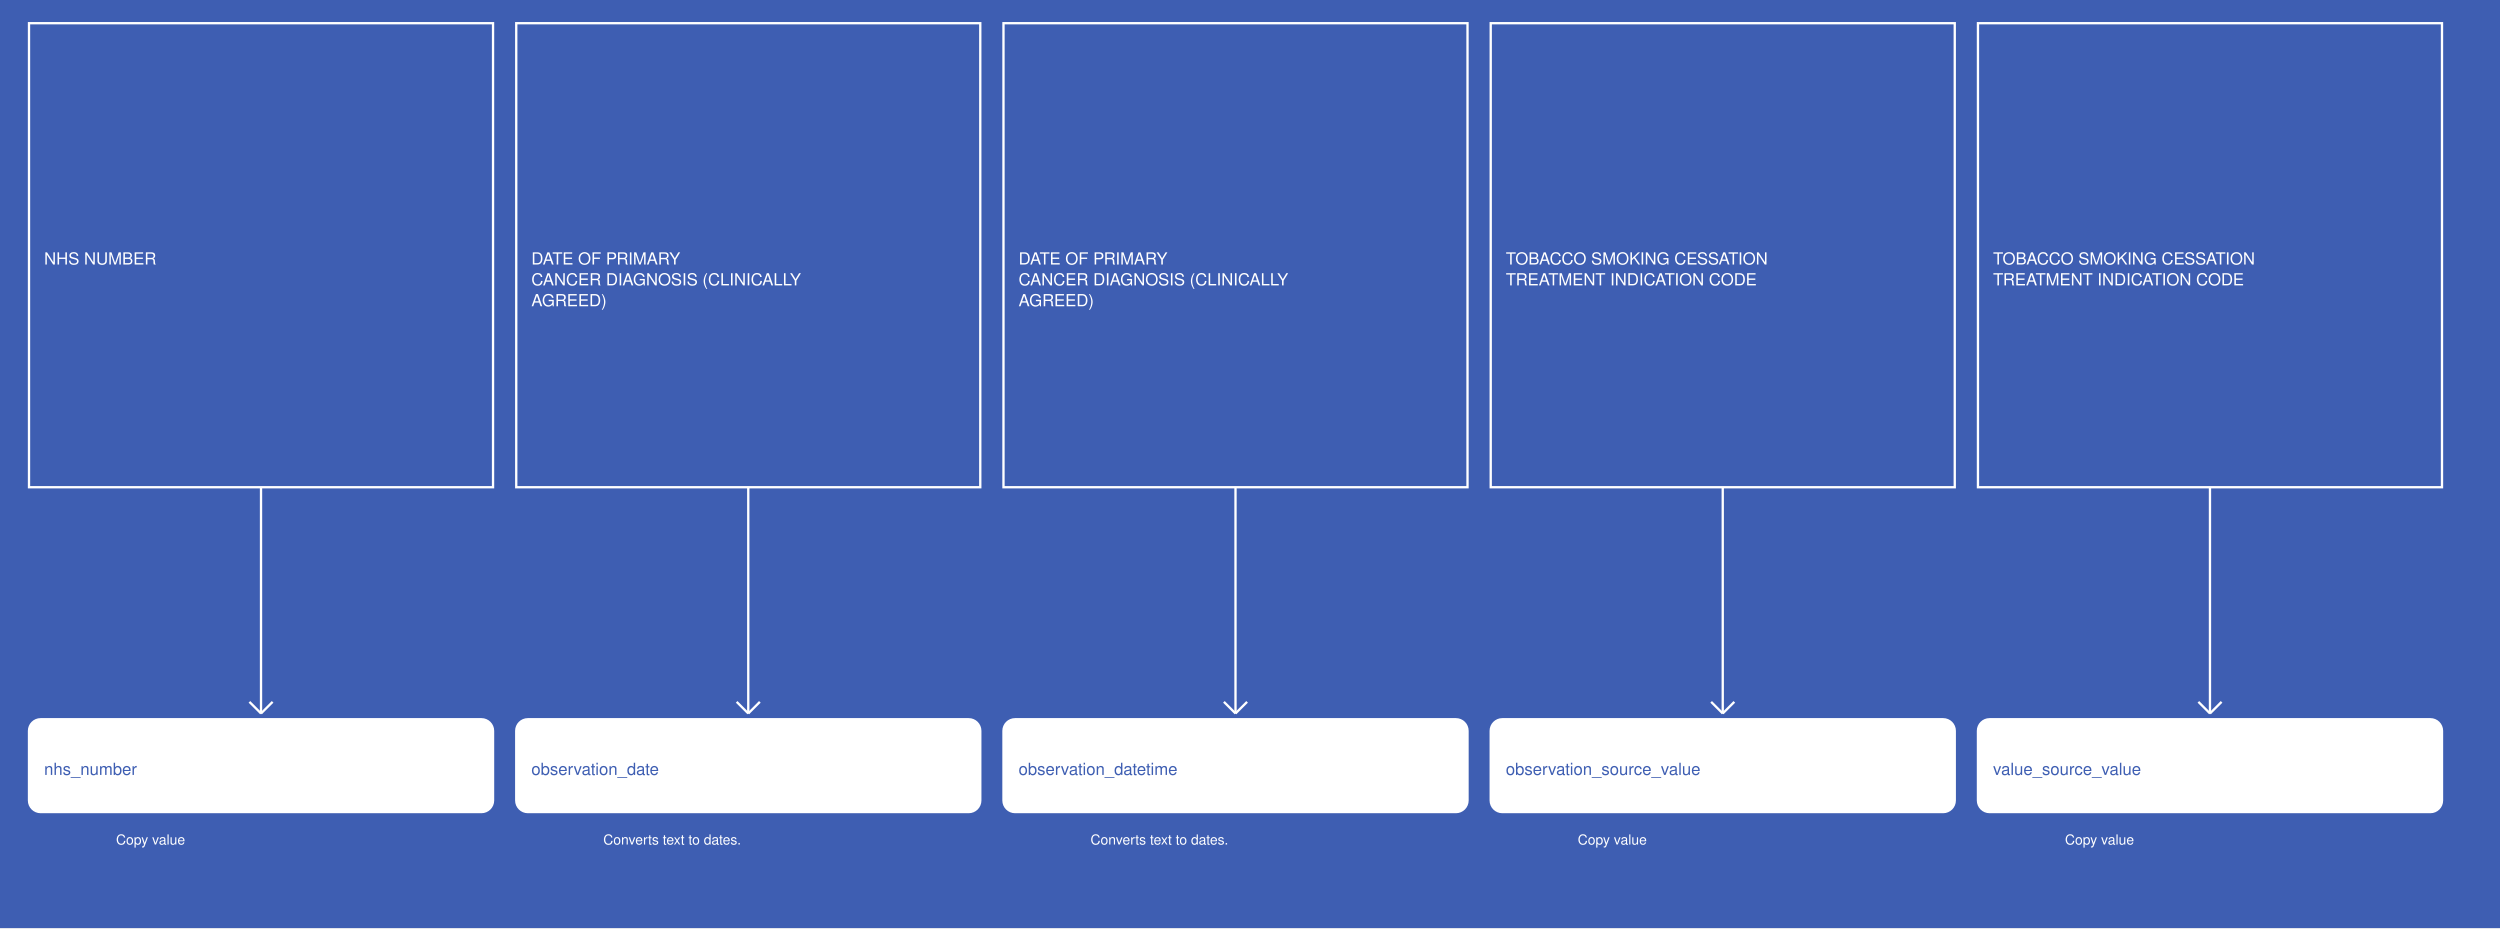
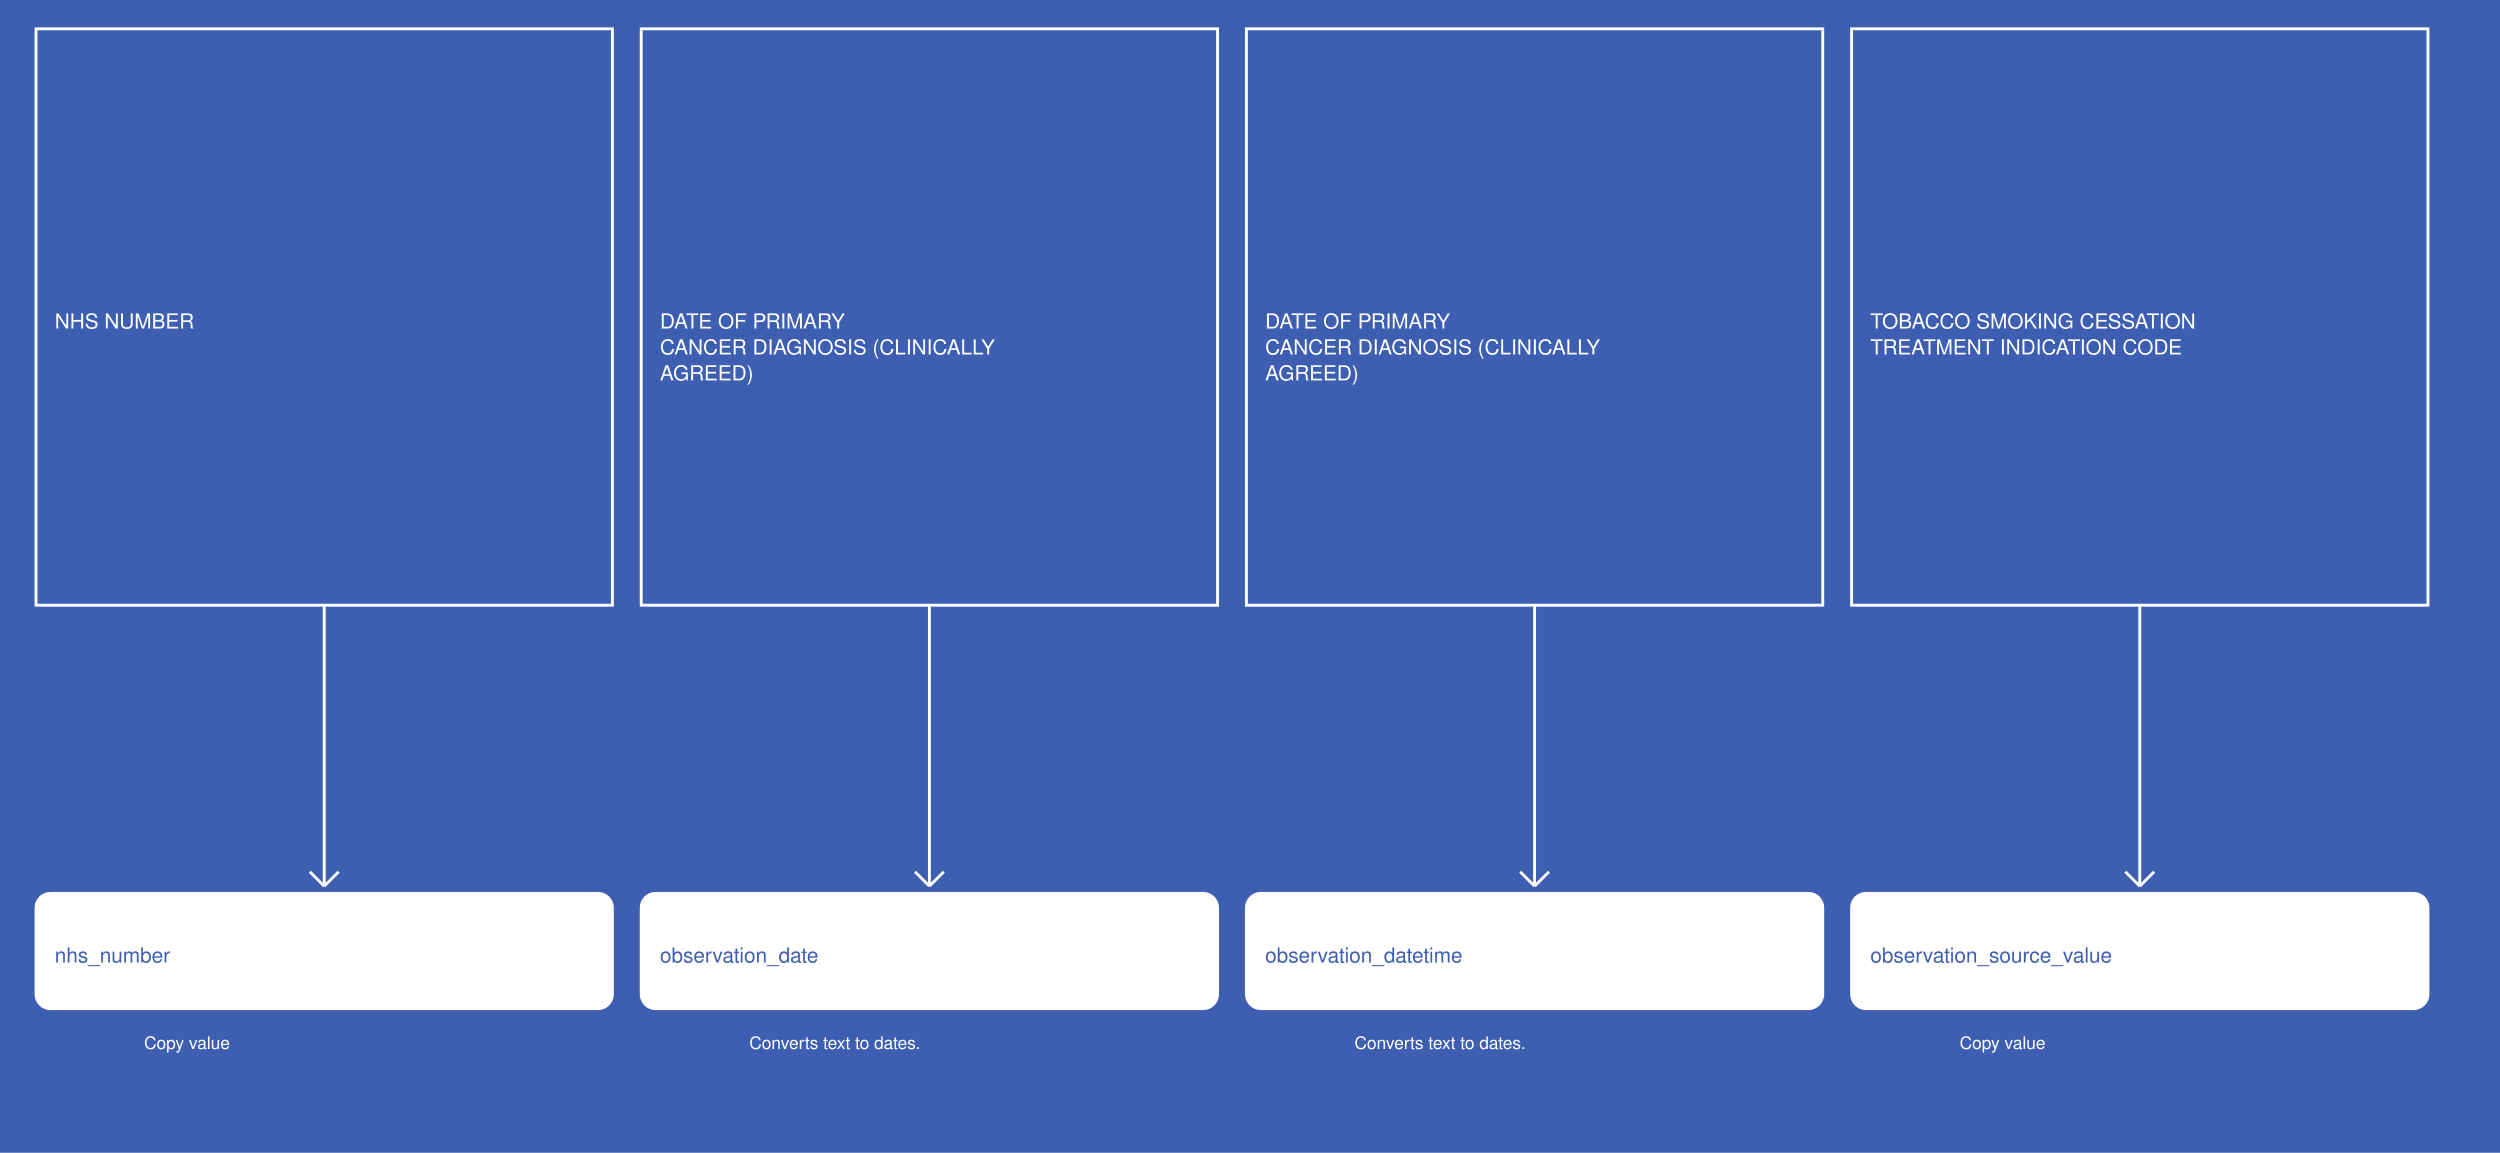
- <svg xmlns="http://www.w3.org/2000/svg" width="2155" height="800">
+ <svg xmlns="http://www.w3.org/2000/svg" width="1735" height="800">
  <rect width="100%" height="100%" fill="#3E5EB2" />
  <g>
    <rect x="25" y="20" width="400" height="400" fill="#3E5EB2" stroke="white" stroke-width="2" />
    <text x="38" y="228" fill="white" font-family="Helvetica" font-size="1.2em" text-anchor="start">NHS NUMBER</text>
  </g>
  <g>
    <line x1="225" y1="420" x2="225" y2="615" stroke="white" stroke-width="2" />
    <line x1="215" y1="605" x2="225" y2="615" stroke="white" stroke-width="2" />
    <line x1="235" y1="605" x2="225" y2="615" stroke="white" stroke-width="2" />
    <text x="100" y="728" fill="white" font-size="1em" font-family="Helvetica">Copy value</text>
  </g>
  <g>
    <rect x="25" y="620" width="400" height="80" fill="white" stroke="white" stroke-width="2" rx="10" />
    <text x="38" y="668" fill="#3E5EB2" font-family="Helvetica" font-size="1.2em" text-anchor="start">nhs_number</text>
  </g>
  <g>
    <rect x="445" y="20" width="400" height="400" fill="#3E5EB2" stroke="white" stroke-width="2" />
    <text x="458" y="228" fill="white" font-family="Helvetica" font-size="1.2em" text-anchor="start">DATE OF PRIMARY</text>
    <text x="458" y="246" fill="white" font-family="Helvetica" font-size="1.2em" text-anchor="start">CANCER DIAGNOSIS (CLINICALLY</text>
    <text x="458" y="264" fill="white" font-family="Helvetica" font-size="1.2em" text-anchor="start">AGREED)</text>
  </g>
  <g>
    <line x1="645" y1="420" x2="645" y2="615" stroke="white" stroke-width="2" />
    <line x1="635" y1="605" x2="645" y2="615" stroke="white" stroke-width="2" />
    <line x1="655" y1="605" x2="645" y2="615" stroke="white" stroke-width="2" />
    <text x="520" y="728" fill="white" font-size="1em" font-family="Helvetica">Converts text to dates.</text>
  </g>
  <g>
    <rect x="445" y="620" width="400" height="80" fill="white" stroke="white" stroke-width="2" rx="10" />
    <text x="458" y="668" fill="#3E5EB2" font-family="Helvetica" font-size="1.2em" text-anchor="start">observation_date</text>
  </g>
  <g>
    <rect x="865" y="20" width="400" height="400" fill="#3E5EB2" stroke="white" stroke-width="2" />
    <text x="878" y="228" fill="white" font-family="Helvetica" font-size="1.2em" text-anchor="start">DATE OF PRIMARY</text>
    <text x="878" y="246" fill="white" font-family="Helvetica" font-size="1.2em" text-anchor="start">CANCER DIAGNOSIS (CLINICALLY</text>
    <text x="878" y="264" fill="white" font-family="Helvetica" font-size="1.2em" text-anchor="start">AGREED)</text>
  </g>
  <g>
    <line x1="1065" y1="420" x2="1065" y2="615" stroke="white" stroke-width="2" />
    <line x1="1055" y1="605" x2="1065" y2="615" stroke="white" stroke-width="2" />
    <line x1="1075" y1="605" x2="1065" y2="615" stroke="white" stroke-width="2" />
    <text x="940" y="728" fill="white" font-size="1em" font-family="Helvetica">Converts text to dates.</text>
  </g>
  <g>
    <rect x="865" y="620" width="400" height="80" fill="white" stroke="white" stroke-width="2" rx="10" />
    <text x="878" y="668" fill="#3E5EB2" font-family="Helvetica" font-size="1.2em" text-anchor="start">observation_datetime</text>
  </g>
  <g>
    <rect x="1285" y="20" width="400" height="400" fill="#3E5EB2" stroke="white" stroke-width="2" />
    <text x="1298" y="228" fill="white" font-family="Helvetica" font-size="1.2em" text-anchor="start">TOBACCO SMOKING CESSATION</text>
    <text x="1298" y="246" fill="white" font-family="Helvetica" font-size="1.2em" text-anchor="start">TREATMENT INDICATION CODE</text>
  </g>
  <g>
    <line x1="1485" y1="420" x2="1485" y2="615" stroke="white" stroke-width="2" />
    <line x1="1475" y1="605" x2="1485" y2="615" stroke="white" stroke-width="2" />
    <line x1="1495" y1="605" x2="1485" y2="615" stroke="white" stroke-width="2" />
    <text x="1360" y="728" fill="white" font-size="1em" font-family="Helvetica">Copy value</text>
  </g>
  <g>
    <rect x="1285" y="620" width="400" height="80" fill="white" stroke="white" stroke-width="2" rx="10" />
    <text x="1298" y="668" fill="#3E5EB2" font-family="Helvetica" font-size="1.2em" text-anchor="start">observation_source_value</text>
  </g>
-   <g>
-     <rect x="1705" y="20" width="400" height="400" fill="#3E5EB2" stroke="white" stroke-width="2" />
-     <text x="1718" y="228" fill="white" font-family="Helvetica" font-size="1.2em" text-anchor="start">TOBACCO SMOKING CESSATION</text>
-     <text x="1718" y="246" fill="white" font-family="Helvetica" font-size="1.2em" text-anchor="start">TREATMENT INDICATION CODE</text>
-   </g>
-   <g>
-     <line x1="1905" y1="420" x2="1905" y2="615" stroke="white" stroke-width="2" />
-     <line x1="1895" y1="605" x2="1905" y2="615" stroke="white" stroke-width="2" />
-     <line x1="1915" y1="605" x2="1905" y2="615" stroke="white" stroke-width="2" />
-     <text x="1780" y="728" fill="white" font-size="1em" font-family="Helvetica">Copy value</text>
-   </g>
-   <g>
-     <rect x="1705" y="620" width="400" height="80" fill="white" stroke="white" stroke-width="2" rx="10" />
-     <text x="1718" y="668" fill="#3E5EB2" font-family="Helvetica" font-size="1.2em" text-anchor="start">value_source_value</text>
-   </g>
</svg>
